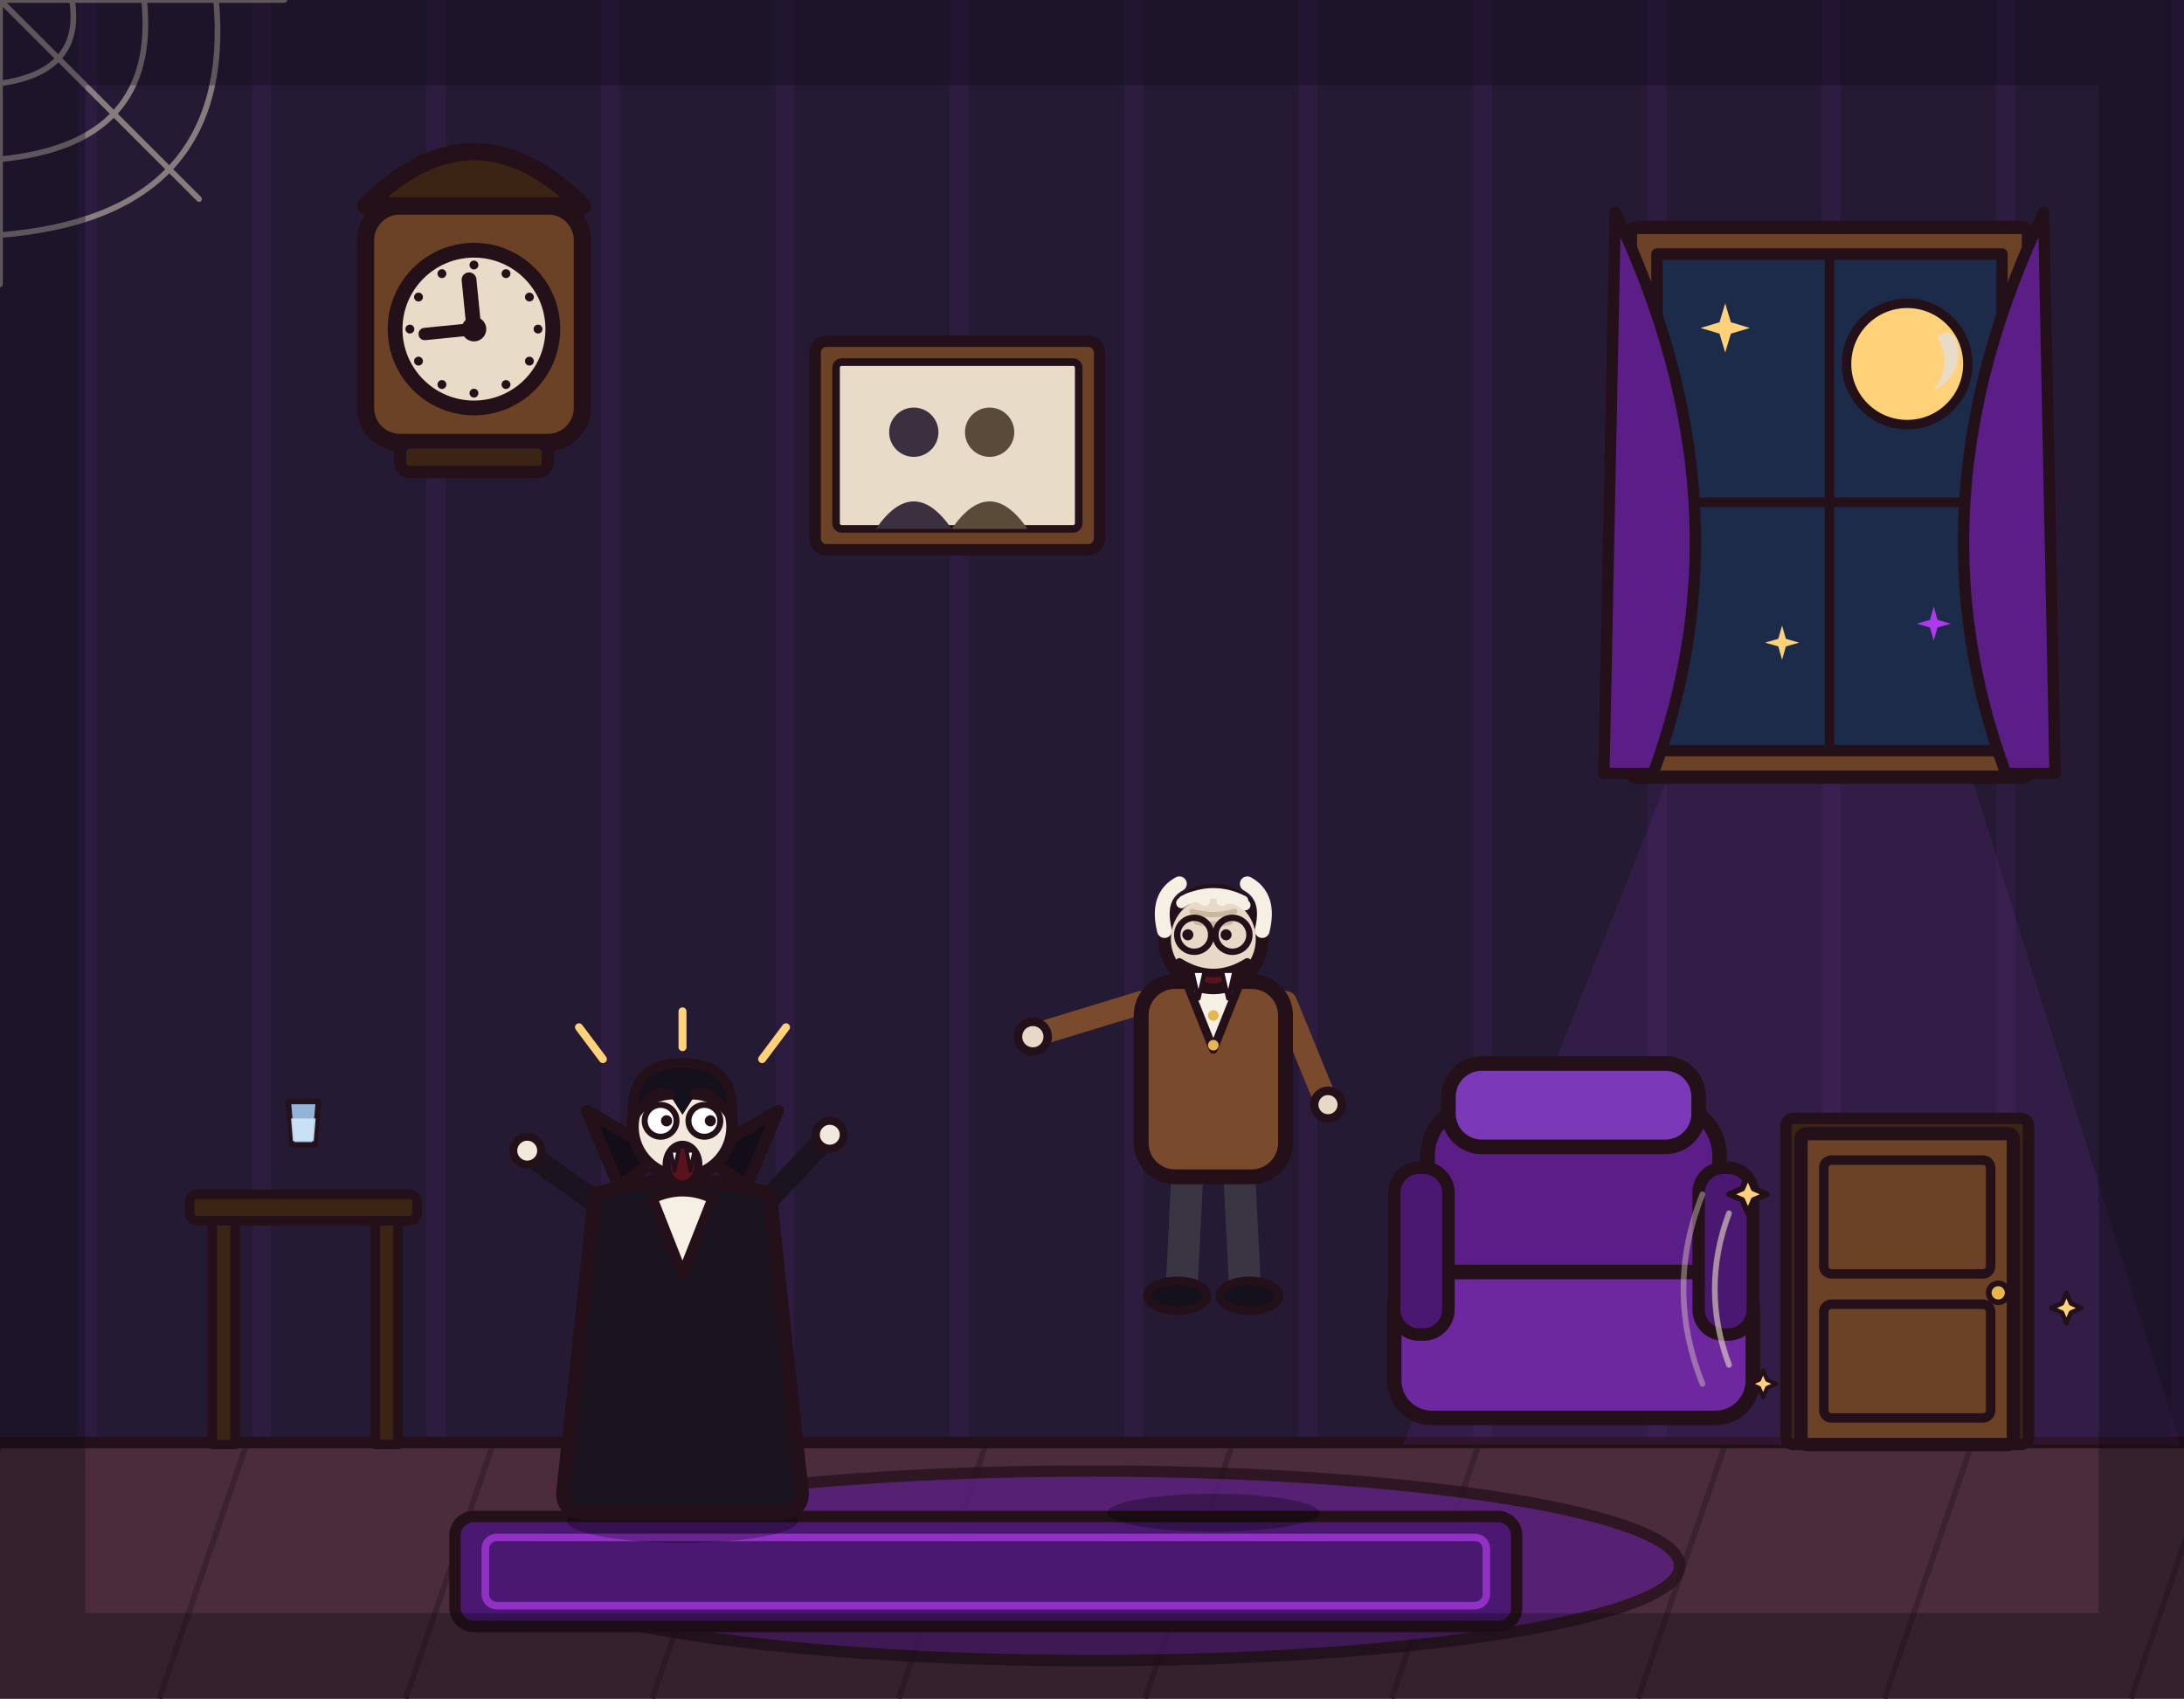
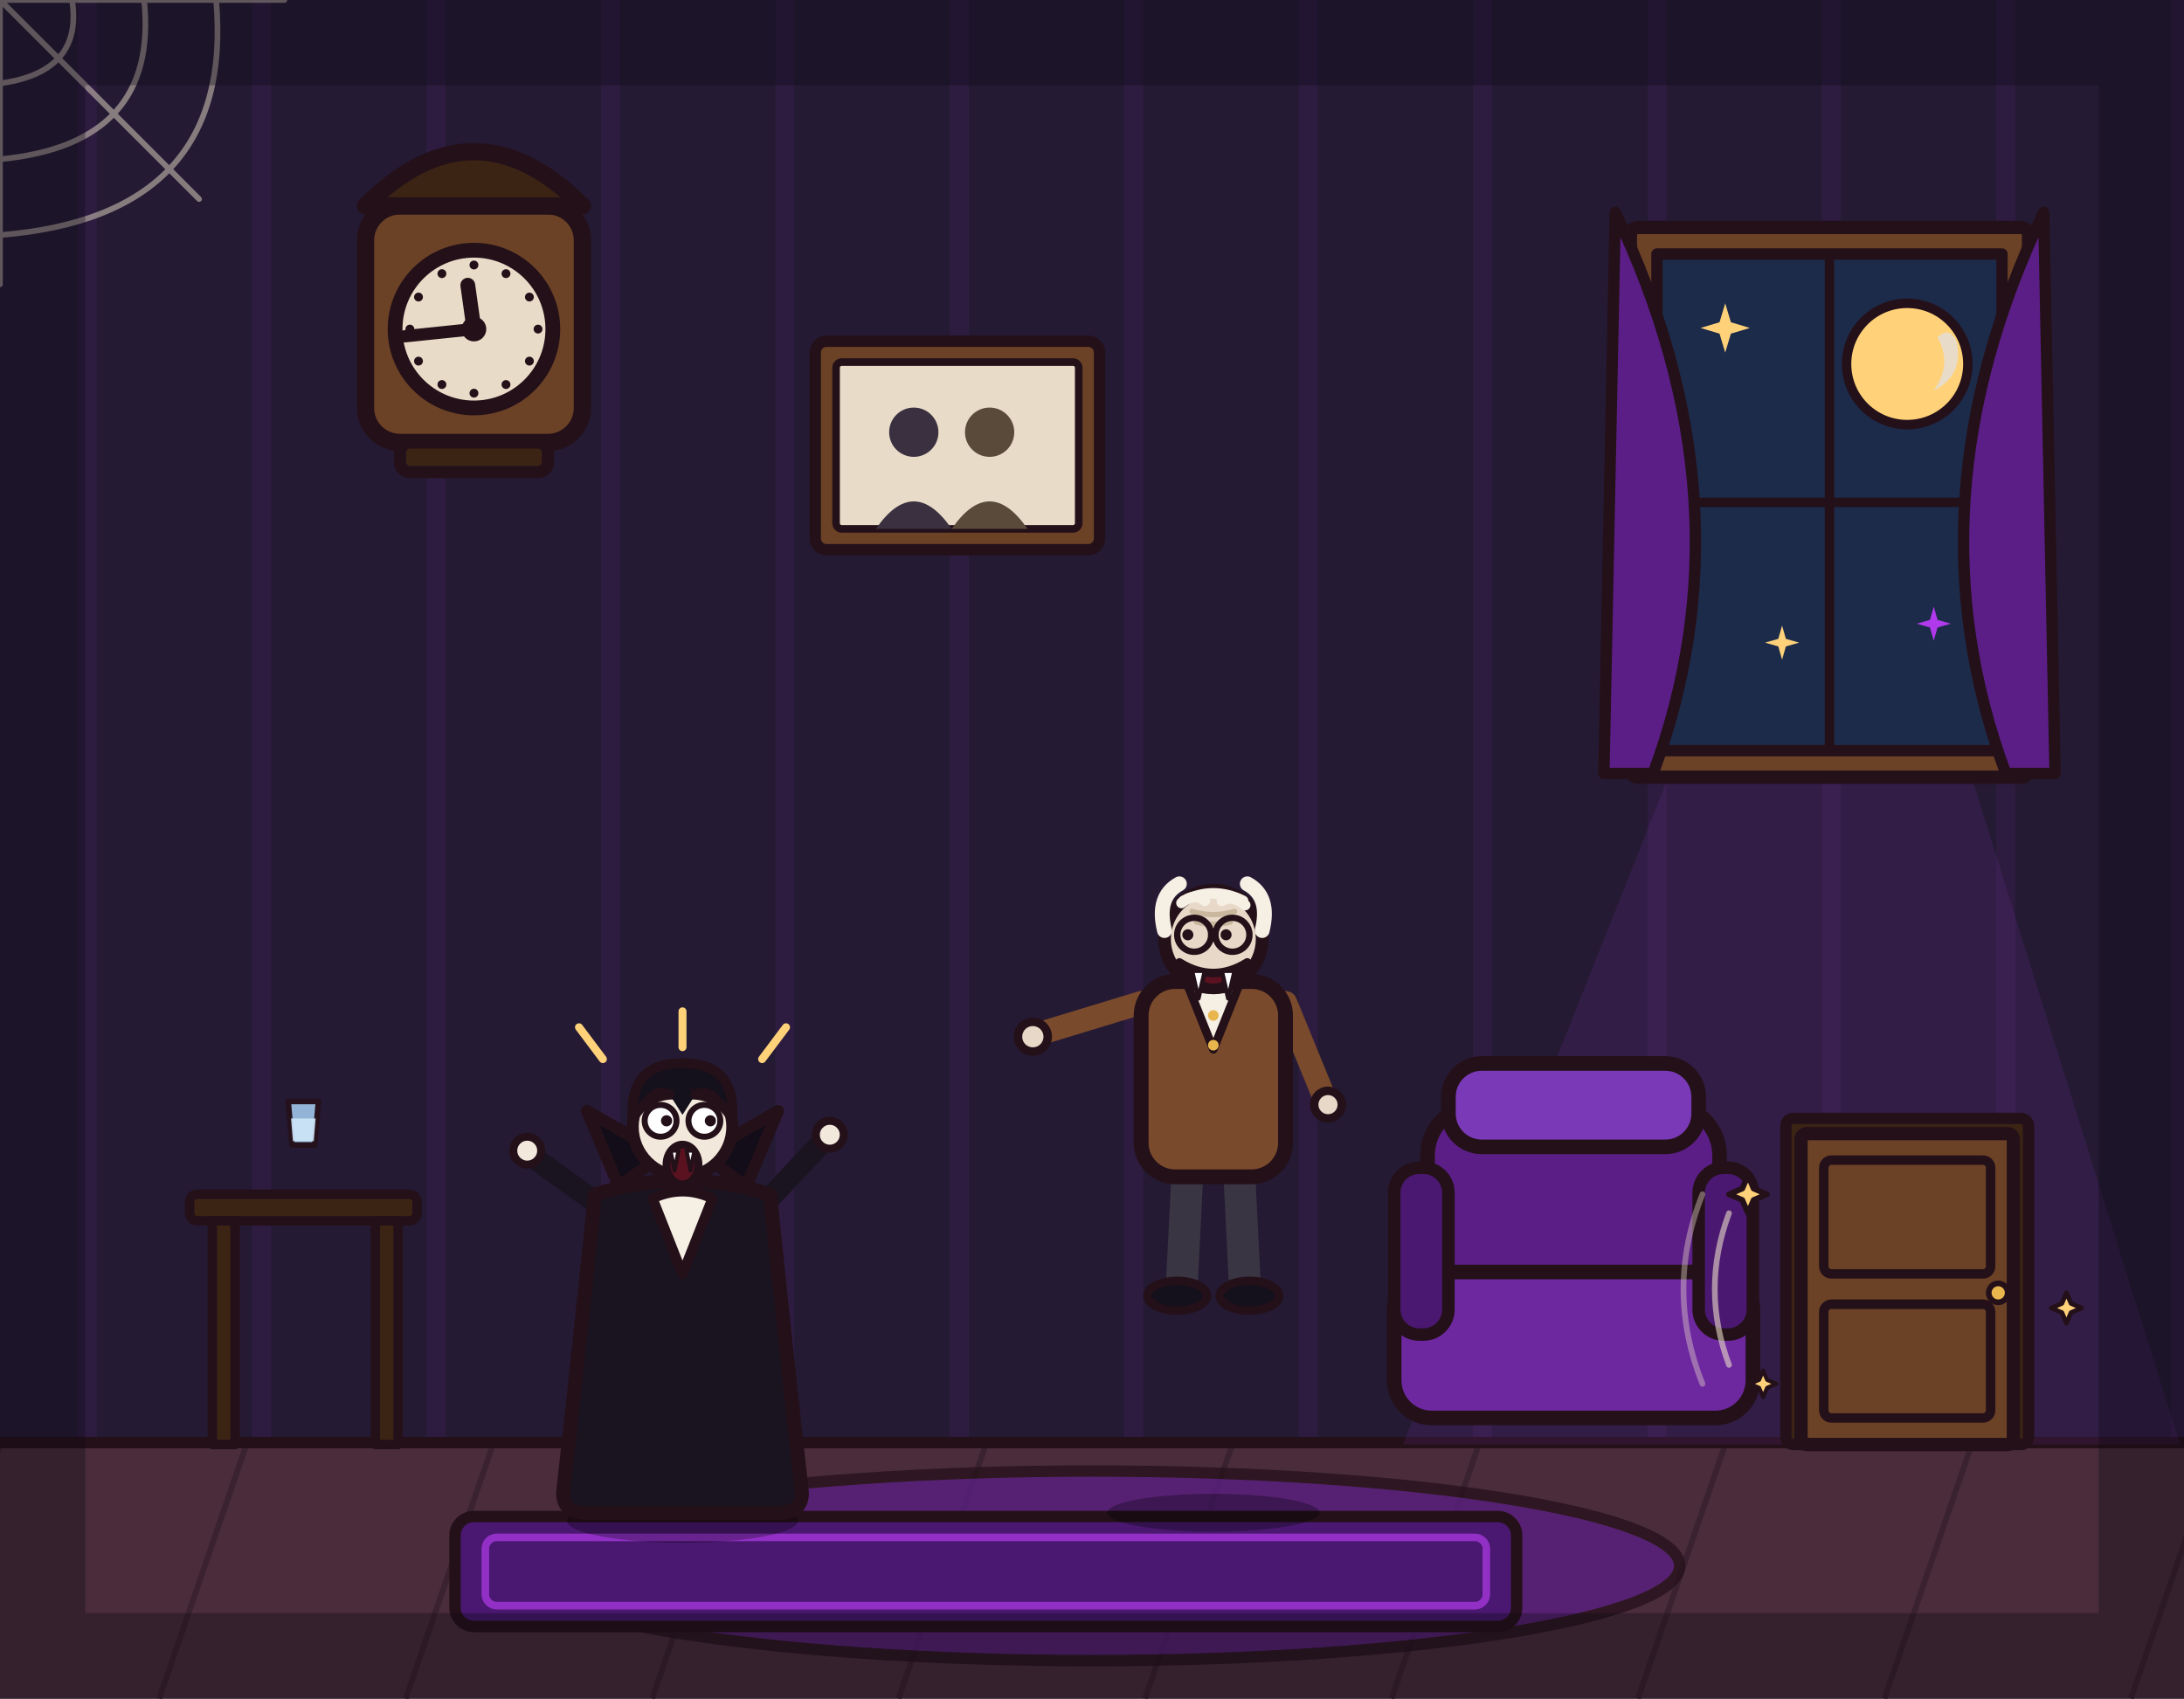
<svg xmlns="http://www.w3.org/2000/svg" viewBox="0 0 1152 896" width="1152" height="896">
  <rect x="0" y="0" width="1152" height="896" fill="#241a33" />
  <path d="M46 0V762M138 0V762M230 0V762M322 0V762M414 0V762M506 0V762M598 0V762M690 0V762M782 0V762M874 0V762M966 0V762M1058 0V762M1150 0V762" stroke="#b03aeb" stroke-width="10" opacity=".07" fill="none" />
  <g fill="none" stroke="#e8dcc8" stroke-width="3" opacity="0.5" stroke-linecap="round">
    <path d="M0 0 L150 0 M0 0 L0 150 M0 0 L105 105" />
    <path d="M38 0 Q44 38 0 44" />
    <path d="M76 0 Q84 76 0 84" />
    <path d="M114 0 Q124 114 0 124" />
  </g>
  <g transform="translate(250 210) scale(1.3)">
    <rect x="-44" y="-78" width="88" height="96" rx="14" fill="#6b4226" stroke="#241019" stroke-width="7" stroke-linejoin="round" stroke-linecap="round" />
    <path d="M-44 -78 Q0 -122 44 -78 Z" fill="#3c2415" stroke="#241019" stroke-width="7" stroke-linejoin="round" stroke-linecap="round" />
    <circle cx="0" cy="-28" r="32" fill="#e8dcc8" stroke="#241019" stroke-width="6" stroke-linejoin="round" stroke-linecap="round" />
-     <line x1="0" y1="-28" x2="-2" y2="-48" stroke="#241019" stroke-width="6" stroke-linecap="round" />
-     <line x1="0" y1="-28" x2="-20" y2="-26" stroke="#241019" stroke-width="5" stroke-linecap="round" />
+     <line x1="0" y1="-28" x2="-2.5" y2="-45.8" stroke="#241019" stroke-width="6" stroke-linecap="round" />
+     <line x1="0" y1="-28" x2="-27.9" y2="-25.1" stroke="#241019" stroke-width="5" stroke-linecap="round" />
    <circle cx="0" cy="-28" r="4" fill="#241019" stroke="#241019" stroke-width="2" stroke-linejoin="round" stroke-linecap="round" />
    <circle cx="0" cy="-54" r="1.8" fill="#241019" opacity="1" />
    <circle cx="13" cy="-50.5" r="1.8" fill="#241019" opacity="1" />
    <circle cx="22.5" cy="-41" r="1.8" fill="#241019" opacity="1" />
    <circle cx="26" cy="-28" r="1.8" fill="#241019" opacity="1" />
    <circle cx="22.5" cy="-15" r="1.8" fill="#241019" opacity="1" />
    <circle cx="13" cy="-5.5" r="1.8" fill="#241019" opacity="1" />
    <circle cx="0" cy="-2" r="1.8" fill="#241019" opacity="1" />
    <circle cx="-13" cy="-5.5" r="1.8" fill="#241019" opacity="1" />
    <circle cx="-22.5" cy="-15" r="1.8" fill="#241019" opacity="1" />
    <circle cx="-26" cy="-28" r="1.8" fill="#241019" opacity="1" />
    <circle cx="-22.5" cy="-41" r="1.8" fill="#241019" opacity="1" />
    <circle cx="-13" cy="-50.5" r="1.8" fill="#241019" opacity="1" />
    <rect x="-30" y="18" width="60" height="12" rx="4" fill="#3c2415" stroke="#241019" stroke-width="5" stroke-linejoin="round" stroke-linecap="round" />
  </g>
  <rect x="430" y="180" width="150" height="110" rx="6" fill="#6b4226" stroke="#241019" stroke-width="6" stroke-linejoin="round" stroke-linecap="round" />
  <rect x="441" y="191" width="128" height="88" rx="3" fill="#e8dcc8" stroke="#241019" stroke-width="4" stroke-linejoin="round" stroke-linecap="round" />
  <circle cx="482" cy="228" r="13" fill="#3a3040" />
  <path d="M462 279 Q482 250 502 279 Z" fill="#3a3040" />
  <circle cx="522" cy="228" r="13" fill="#5a4a3a" />
  <path d="M502 279 Q522 250 542 279 Z" fill="#5a4a3a" />
  <rect x="0" y="760" width="1152" height="136" fill="#4a2c3a" />
  <path d="M0 762 L-46 896M130 762 L84 896M260 762 L214 896M390 762 L344 896M520 762 L474 896M650 762 L604 896M780 762 L734 896M910 762 L864 896M1040 762 L994 896M1170 762 L1124 896" stroke="#3a2230" stroke-width="3" fill="none" />
  <line x1="0" y1="761" x2="1152" y2="761" stroke="#241019" stroke-width="6" stroke-linecap="round" />
  <polygon points="880,410 1040,410 1150,762 740,762" fill="#b03aeb" opacity="0.1" />
  <rect x="860" y="120" width="210" height="290" rx="4" fill="#6b4226" stroke="#241019" stroke-width="7" stroke-linejoin="round" stroke-linecap="round" />
  <rect x="874" y="134" width="182" height="262" fill="#1c2b4a" stroke="#241019" stroke-width="6" stroke-linejoin="round" stroke-linecap="round" />
  <line x1="965" y1="134" x2="965" y2="396" stroke="#241019" stroke-width="5" stroke-linecap="round" />
  <line x1="874" y1="265" x2="1056" y2="265" stroke="#241019" stroke-width="5" stroke-linecap="round" />
  <circle cx="1006" cy="192" r="32" fill="#ffd27a" stroke="#241019" stroke-width="5" stroke-linejoin="round" stroke-linecap="round" />
  <path d="M1022 178 Q1030 192 1020 206 Q1036 198 1032 180 Q1028 172 1022 178 Z" fill="#e8dcc8" stroke="none" />
  <path d="M910 160 L913 170 L923 173 L913 176 L910 186 L907 176 L897 173 L907 170 Z" fill="#ffd27a" />
  <path d="M940 330 L942 337 L949 339 L942 341 L940 348 L938 341 L931 339 L938 337 Z" fill="#ffd27a" />
  <path d="M1020 320 L1022 327 L1029 329 L1022 331 L1020 338 L1018 331 L1011 329 L1018 327 Z" fill="#b03aeb" />
  <path d="M852 112 Q925 265 872 408 L846 408 Z" fill="#5b1e86" stroke="#241019" stroke-width="6" stroke-linejoin="round" stroke-linecap="round" />
  <path d="M1078 112 Q1005 265 1058 408 L1084 408 Z" fill="#5b1e86" stroke="#241019" stroke-width="6" stroke-linejoin="round" stroke-linecap="round" />
  <ellipse cx="576" cy="826" rx="310" ry="50" fill="#5b1e86" stroke="#241019" stroke-width="6" stroke-linejoin="round" stroke-linecap="round" opacity="0.75" />
  <rect x="240" y="800" width="560" height="58" rx="10" fill="#4a1870" stroke="#241019" stroke-width="6" stroke-linejoin="round" stroke-linecap="round" />
  <rect x="256" y="811" width="528" height="36" rx="6" fill="none" stroke="#b03aeb" stroke-width="4" opacity="0.7" stroke-linejoin="round" stroke-linecap="round" />
  <rect x="100" y="630" width="120" height="14" rx="4" fill="#3c2415" stroke="#241019" stroke-width="5" stroke-linejoin="round" stroke-linecap="round" />
  <rect x="112" y="644" width="12" height="118" fill="#3c2415" stroke="#241019" stroke-width="5" stroke-linejoin="round" stroke-linecap="round" />
  <rect x="198" y="644" width="12" height="118" fill="#3c2415" stroke="#241019" stroke-width="5" stroke-linejoin="round" stroke-linecap="round" />
  <g transform="translate(160 596) scale(0.5)">
    <path d="M-16 -30 L16 -30 L12 16 L-12 16 Z" fill="#9fc4e8" stroke="#241019" stroke-width="6" stroke-linejoin="round" stroke-linecap="round" opacity="0.9" />
    <path d="M-13 -12 L13 -12 L11 12 L-11 12 Z" fill="#cfe6f8" stroke-width="0" stroke-linejoin="round" stroke-linecap="round" stroke="none" opacity="0.9" />
  </g>
  <g transform="translate(830 748) scale(1.1)">
    <rect x="-70" y="-150" width="140" height="110" rx="24" fill="#5b1e86" stroke="#241019" stroke-width="7" stroke-linejoin="round" stroke-linecap="round" />
    <rect x="-86" y="-70" width="172" height="70" rx="18" fill="#6d28a0" stroke="#241019" stroke-width="7" stroke-linejoin="round" stroke-linecap="round" />
    <rect x="-86" y="-120" width="26" height="80" rx="12" fill="#4a1870" stroke="#241019" stroke-width="6" stroke-linejoin="round" stroke-linecap="round" />
    <rect x="60" y="-120" width="26" height="80" rx="12" fill="#4a1870" stroke="#241019" stroke-width="6" stroke-linejoin="round" stroke-linecap="round" />
    <rect x="-60" y="-170" width="120" height="40" rx="16" fill="#7a3ab8" stroke="#241019" stroke-width="7" stroke-linejoin="round" stroke-linecap="round" />
  </g>
  <rect x="942" y="590" width="128" height="172" rx="4" fill="#3c2415" stroke="#241019" stroke-width="6" stroke-linejoin="round" stroke-linecap="round" />
  <rect x="950" y="598" width="112" height="164" rx="3" fill="#6b4226" stroke="#241019" stroke-width="7" stroke-linejoin="round" stroke-linecap="round" />
  <rect x="962" y="612" width="88" height="60" rx="4" fill="none" stroke="#241019" stroke-width="5" stroke-linejoin="round" stroke-linecap="round" />
  <rect x="962" y="688" width="88" height="60" rx="4" fill="none" stroke="#241019" stroke-width="5" stroke-linejoin="round" stroke-linecap="round" />
  <circle cx="1054" cy="682" r="5" fill="#e8b64c" stroke="#241019" stroke-width="3" stroke-linejoin="round" stroke-linecap="round" />
  <g fill="#ffd27a" stroke="#241019" stroke-width="3" stroke-linejoin="round" stroke-linecap="round">
    <path transform="translate(922 630) scale(1)" d="M0 -10 L3 -3 L10 0 L3 3 L0 10 L-3 3 L-10 0 L-3 -3 Z" />
    <path transform="translate(1090 690) scale(0.8)" d="M0 -10 L3 -3 L10 0 L3 3 L0 10 L-3 3 L-10 0 L-3 -3 Z" />
    <path transform="translate(930 730) scale(0.7)" d="M0 -10 L3 -3 L10 0 L3 3 L0 10 L-3 3 L-10 0 L-3 -3 Z" />
  </g>
  <path d="M912 640 Q897 680 912 720" fill="none" stroke="#e8dcc8" stroke-width="3" opacity="0.6" stroke-linecap="round" />
  <path d="M898 630 Q878 680 898 730" fill="none" stroke="#e8dcc8" stroke-width="3" opacity="0.4" stroke-linecap="round" />
  <ellipse cx="640" cy="798" rx="56" ry="10" fill="#000000" stroke-width="0" stroke-linejoin="round" stroke-linecap="round" stroke="none" opacity="0.3" />
  <g transform="translate(640 688) scale(1.12)">
    <path d="M-12 -66 L-15 -6" fill="none" stroke="#3a3542" stroke-width="15" stroke-linecap="round" stroke-linejoin="round" />
    <path d="M12 -66 L15 -6" fill="none" stroke="#3a3542" stroke-width="15" stroke-linecap="round" stroke-linejoin="round" />
    <ellipse cx="-17" cy="-4" rx="14" ry="7" fill="#14101c" stroke="#241019" stroke-width="4" stroke-linejoin="round" stroke-linecap="round" />
    <ellipse cx="17" cy="-4" rx="14" ry="7" fill="#14101c" stroke="#241019" stroke-width="4" stroke-linejoin="round" stroke-linecap="round" />
    <path d="M-34 -142 L-80 -128" fill="none" stroke="#7a4a2c" stroke-width="11" stroke-linecap="round" stroke-linejoin="round" />
    <circle cx="-85" cy="-126" r="7" fill="#e8d8c8" stroke="#241019" stroke-width="4" stroke-linejoin="round" stroke-linecap="round" />
    <path d="M34 -142 L52 -98" fill="none" stroke="#7a4a2c" stroke-width="11" stroke-linecap="round" stroke-linejoin="round" />
    <circle cx="54" cy="-94" r="6.5" fill="#e8d8c8" stroke="#241019" stroke-width="4" stroke-linejoin="round" stroke-linecap="round" />
    <rect x="-34" y="-152" width="68" height="92" rx="16" fill="#7a4a2c" stroke="#241019" stroke-width="7" stroke-linejoin="round" stroke-linecap="round" />
    <path d="M-12 -150 L0 -120 L12 -150 Z" fill="#f6efe4" stroke="#241019" stroke-width="4" stroke-linejoin="round" stroke-linecap="round" />
    <circle cx="0" cy="-136" r="2.5" fill="#e8b64c" stroke-width="0" stroke-linejoin="round" stroke-linecap="round" stroke="none" />
    <circle cx="0" cy="-122" r="2.5" fill="#e8b64c" stroke-width="0" stroke-linejoin="round" stroke-linecap="round" stroke="none" />
    <circle cx="0" cy="-172" r="23" fill="#e8d8c8" stroke="#241019" stroke-width="6" stroke-linejoin="round" stroke-linecap="round" />
    <path d="M-23 -176 Q-27 -192 -16 -198" fill="none" stroke="#f6efe4" stroke-width="7" stroke-linecap="round" stroke-linejoin="round" />
    <path d="M23 -176 Q27 -192 16 -198" fill="none" stroke="#f6efe4" stroke-width="7" stroke-linecap="round" stroke-linejoin="round" />
    <path d="M-14 -190 Q0 -197 14 -190" fill="none" stroke="#f6efe4" stroke-width="5" stroke-linecap="round" stroke-linejoin="round" />
    <path d="M-10 -185 Q0 -182 10 -185" fill="none" stroke="#c9b89e" stroke-width="2.5" stroke-linecap="round" stroke-linejoin="round" />
    <path d="M-8 -180 Q0 -178 8 -180" fill="none" stroke="#c9b89e" stroke-width="2.5" stroke-linecap="round" stroke-linejoin="round" />
    <circle cx="-9" cy="-174" r="8" fill="none" stroke="#241019" stroke-width="3" stroke-linejoin="round" stroke-linecap="round" />
    <circle cx="9" cy="-174" r="8" fill="none" stroke="#241019" stroke-width="3" stroke-linejoin="round" stroke-linecap="round" />
    <line x1="-1" y1="-174" x2="1" y2="-174" stroke="#241019" stroke-width="3" stroke-linecap="round" />
    <circle cx="-12" cy="-174" r="2.6" fill="#241019" stroke-width="0" stroke-linejoin="round" stroke-linecap="round" stroke="none" />
    <circle cx="6" cy="-174" r="2.6" fill="#241019" stroke-width="0" stroke-linejoin="round" stroke-linecap="round" stroke="none" />
    <path d="M-15 -189 Q-9 -194 -4 -190" fill="none" stroke="#f6efe4" stroke-width="5" stroke-linecap="round" stroke-linejoin="round" />
    <path d="M4 -190 Q9 -193 15 -188" fill="none" stroke="#f6efe4" stroke-width="5" stroke-linecap="round" stroke-linejoin="round" />
    <path d="M-16 -161 Q0 -137 16 -161 Q0 -151 -16 -161 Z" fill="#5b1220" stroke="#241019" stroke-width="4" stroke-linejoin="round" stroke-linecap="round" />
    <path d="M-10 -157 L-4 -157 L-7 -144 Z" fill="#ffffff" stroke="#241019" stroke-width="2" stroke-linejoin="round" stroke-linecap="round" />
    <path d="M4 -157 L10 -157 L7 -144 Z" fill="#ffffff" stroke="#241019" stroke-width="2" stroke-linejoin="round" stroke-linecap="round" />
  </g>
  <g transform="translate(360 796) scale(1.05)">
    <ellipse cx="0" cy="6" rx="58" ry="11" fill="#000000" stroke-width="0" stroke-linejoin="round" stroke-linecap="round" stroke="none" opacity="0.28" />
    <path d="M-12 -62 L-16 -6" fill="none" stroke="#241a2e" stroke-width="15" stroke-linecap="round" stroke-linejoin="round" />
    <path d="M12 -62 L16 -6" fill="none" stroke="#241a2e" stroke-width="15" stroke-linecap="round" stroke-linejoin="round" />
    <ellipse cx="-18" cy="-4" rx="15" ry="7" fill="#14101c" stroke="#241019" stroke-width="4" stroke-linejoin="round" stroke-linecap="round" />
    <ellipse cx="18" cy="-4" rx="15" ry="7" fill="#14101c" stroke="#241019" stroke-width="4" stroke-linejoin="round" stroke-linecap="round" />
    <path d="M-38 -150 L-74 -176" fill="none" stroke="#1a1420" stroke-width="11" stroke-linecap="round" stroke-linejoin="round" />
    <circle cx="-78" cy="-180" r="7" fill="#f2e8dc" stroke="#241019" stroke-width="4" stroke-linejoin="round" stroke-linecap="round" />
    <path d="M38 -150 L70 -184" fill="none" stroke="#1a1420" stroke-width="11" stroke-linecap="round" stroke-linejoin="round" />
    <circle cx="74" cy="-188" r="7" fill="#f2e8dc" stroke="#241019" stroke-width="4" stroke-linejoin="round" stroke-linecap="round" />
    <path d="M-44 -158 Q-52 -80 -60 -8 Q-60 2 -48 2 L48 2 Q60 2 60 -8 Q52 -80 44 -158 Q0 -172 -44 -158 Z" fill="#1a1420" stroke="#241019" stroke-width="7" stroke-linejoin="round" stroke-linecap="round" />
    <path d="M-32 -162 L-48 -200 L-10 -178 Z" fill="#120d18" stroke="#241019" stroke-width="6" stroke-linejoin="round" stroke-linecap="round" />
    <path d="M32 -162 L48 -200 L10 -178 Z" fill="#120d18" stroke="#241019" stroke-width="6" stroke-linejoin="round" stroke-linecap="round" />
    <path d="M-15 -156 L0 -118 L15 -156 Q0 -163 -15 -156 Z" fill="#f6efe4" stroke="#241019" stroke-width="5" stroke-linejoin="round" stroke-linecap="round" />
    <circle cx="0" cy="-192" r="25" fill="#f2e8dc" stroke="#241019" stroke-width="6" stroke-linejoin="round" stroke-linecap="round" />
    <path d="M-25 -196 Q-27 -224 0 -224 Q27 -224 25 -196 Q17 -210 0 -208 Q-17 -210 -25 -196 Z" fill="#14101c" stroke="#241019" stroke-width="5" stroke-linejoin="round" stroke-linecap="round" />
    <path d="M-7 -209 L0 -198 L7 -209 Q0 -213 -7 -209 Z" fill="#14101c" stroke-width="0" stroke-linejoin="round" stroke-linecap="round" stroke="none" />
    <path d="M-17 -206 Q-12 -212 -6 -208" fill="none" stroke="#241019" stroke-width="4" stroke-linecap="round" stroke-linejoin="round" />
    <path d="M6 -208 Q12 -212 17 -206" fill="none" stroke="#241019" stroke-width="4" stroke-linecap="round" stroke-linejoin="round" />
    <circle cx="-11" cy="-195" r="8" fill="#ffffff" stroke="#241019" stroke-width="3" stroke-linejoin="round" stroke-linecap="round" />
    <circle cx="11" cy="-195" r="8" fill="#ffffff" stroke="#241019" stroke-width="3" stroke-linejoin="round" stroke-linecap="round" />
    <circle cx="-8" cy="-195" r="2.8" fill="#241019" stroke-width="0" stroke-linejoin="round" stroke-linecap="round" stroke="none" />
    <circle cx="14" cy="-195" r="2.8" fill="#241019" stroke-width="0" stroke-linejoin="round" stroke-linecap="round" stroke="none" />
    <ellipse cx="0" cy="-173" rx="8" ry="10" fill="#5b1220" stroke="#241019" stroke-width="4" stroke-linejoin="round" stroke-linecap="round" />
    <path d="M-6 -180 L-2 -180 L-4 -170 Z" fill="#ffffff" stroke="#241019" stroke-width="2" stroke-linejoin="round" stroke-linecap="round" />
    <path d="M2 -180 L6 -180 L4 -170 Z" fill="#ffffff" stroke="#241019" stroke-width="2" stroke-linejoin="round" stroke-linecap="round" />
    <g stroke="#ffd27a" stroke-width="4" stroke-linecap="round">
      <path d="M-40 -226 L-52 -242" fill="none" />
      <path d="M40 -226 L52 -242" fill="none" />
      <path d="M0 -232 L0 -250" fill="none" />
    </g>
  </g>
  <rect x="0" y="0" width="1152" height="896" fill="none" stroke="#0b0710" stroke-width="90" opacity="0.32" />
</svg>
